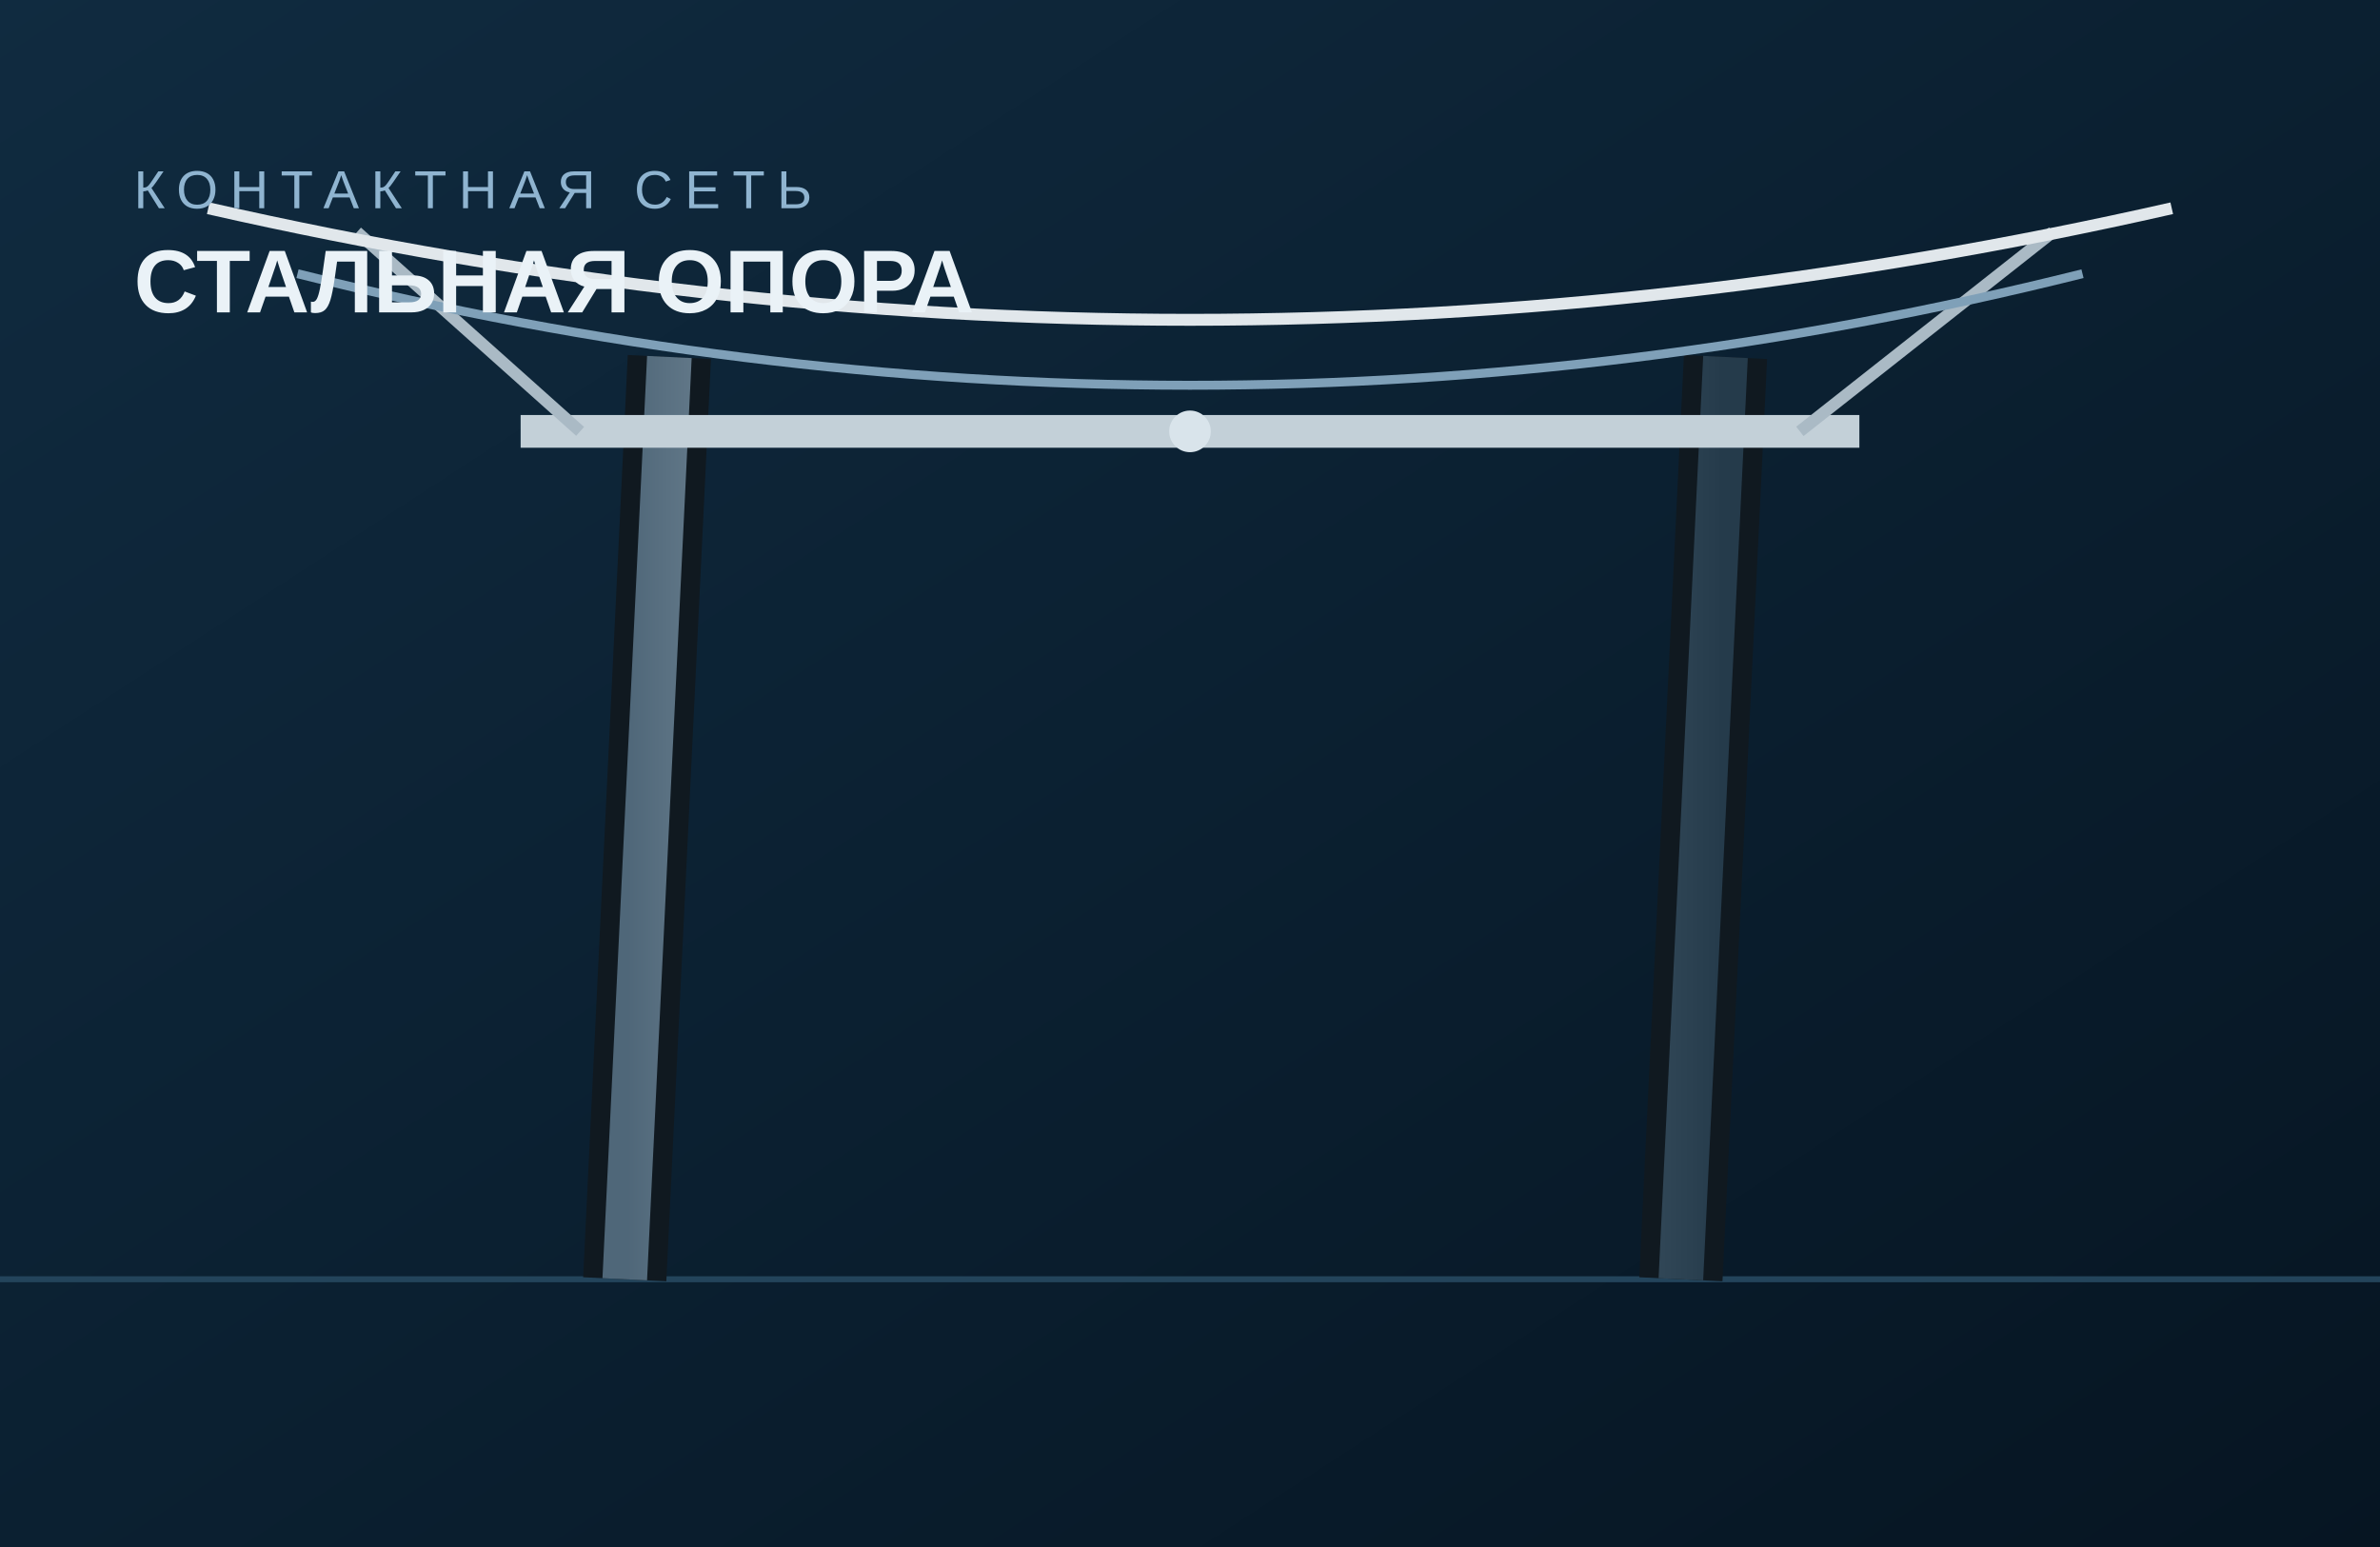
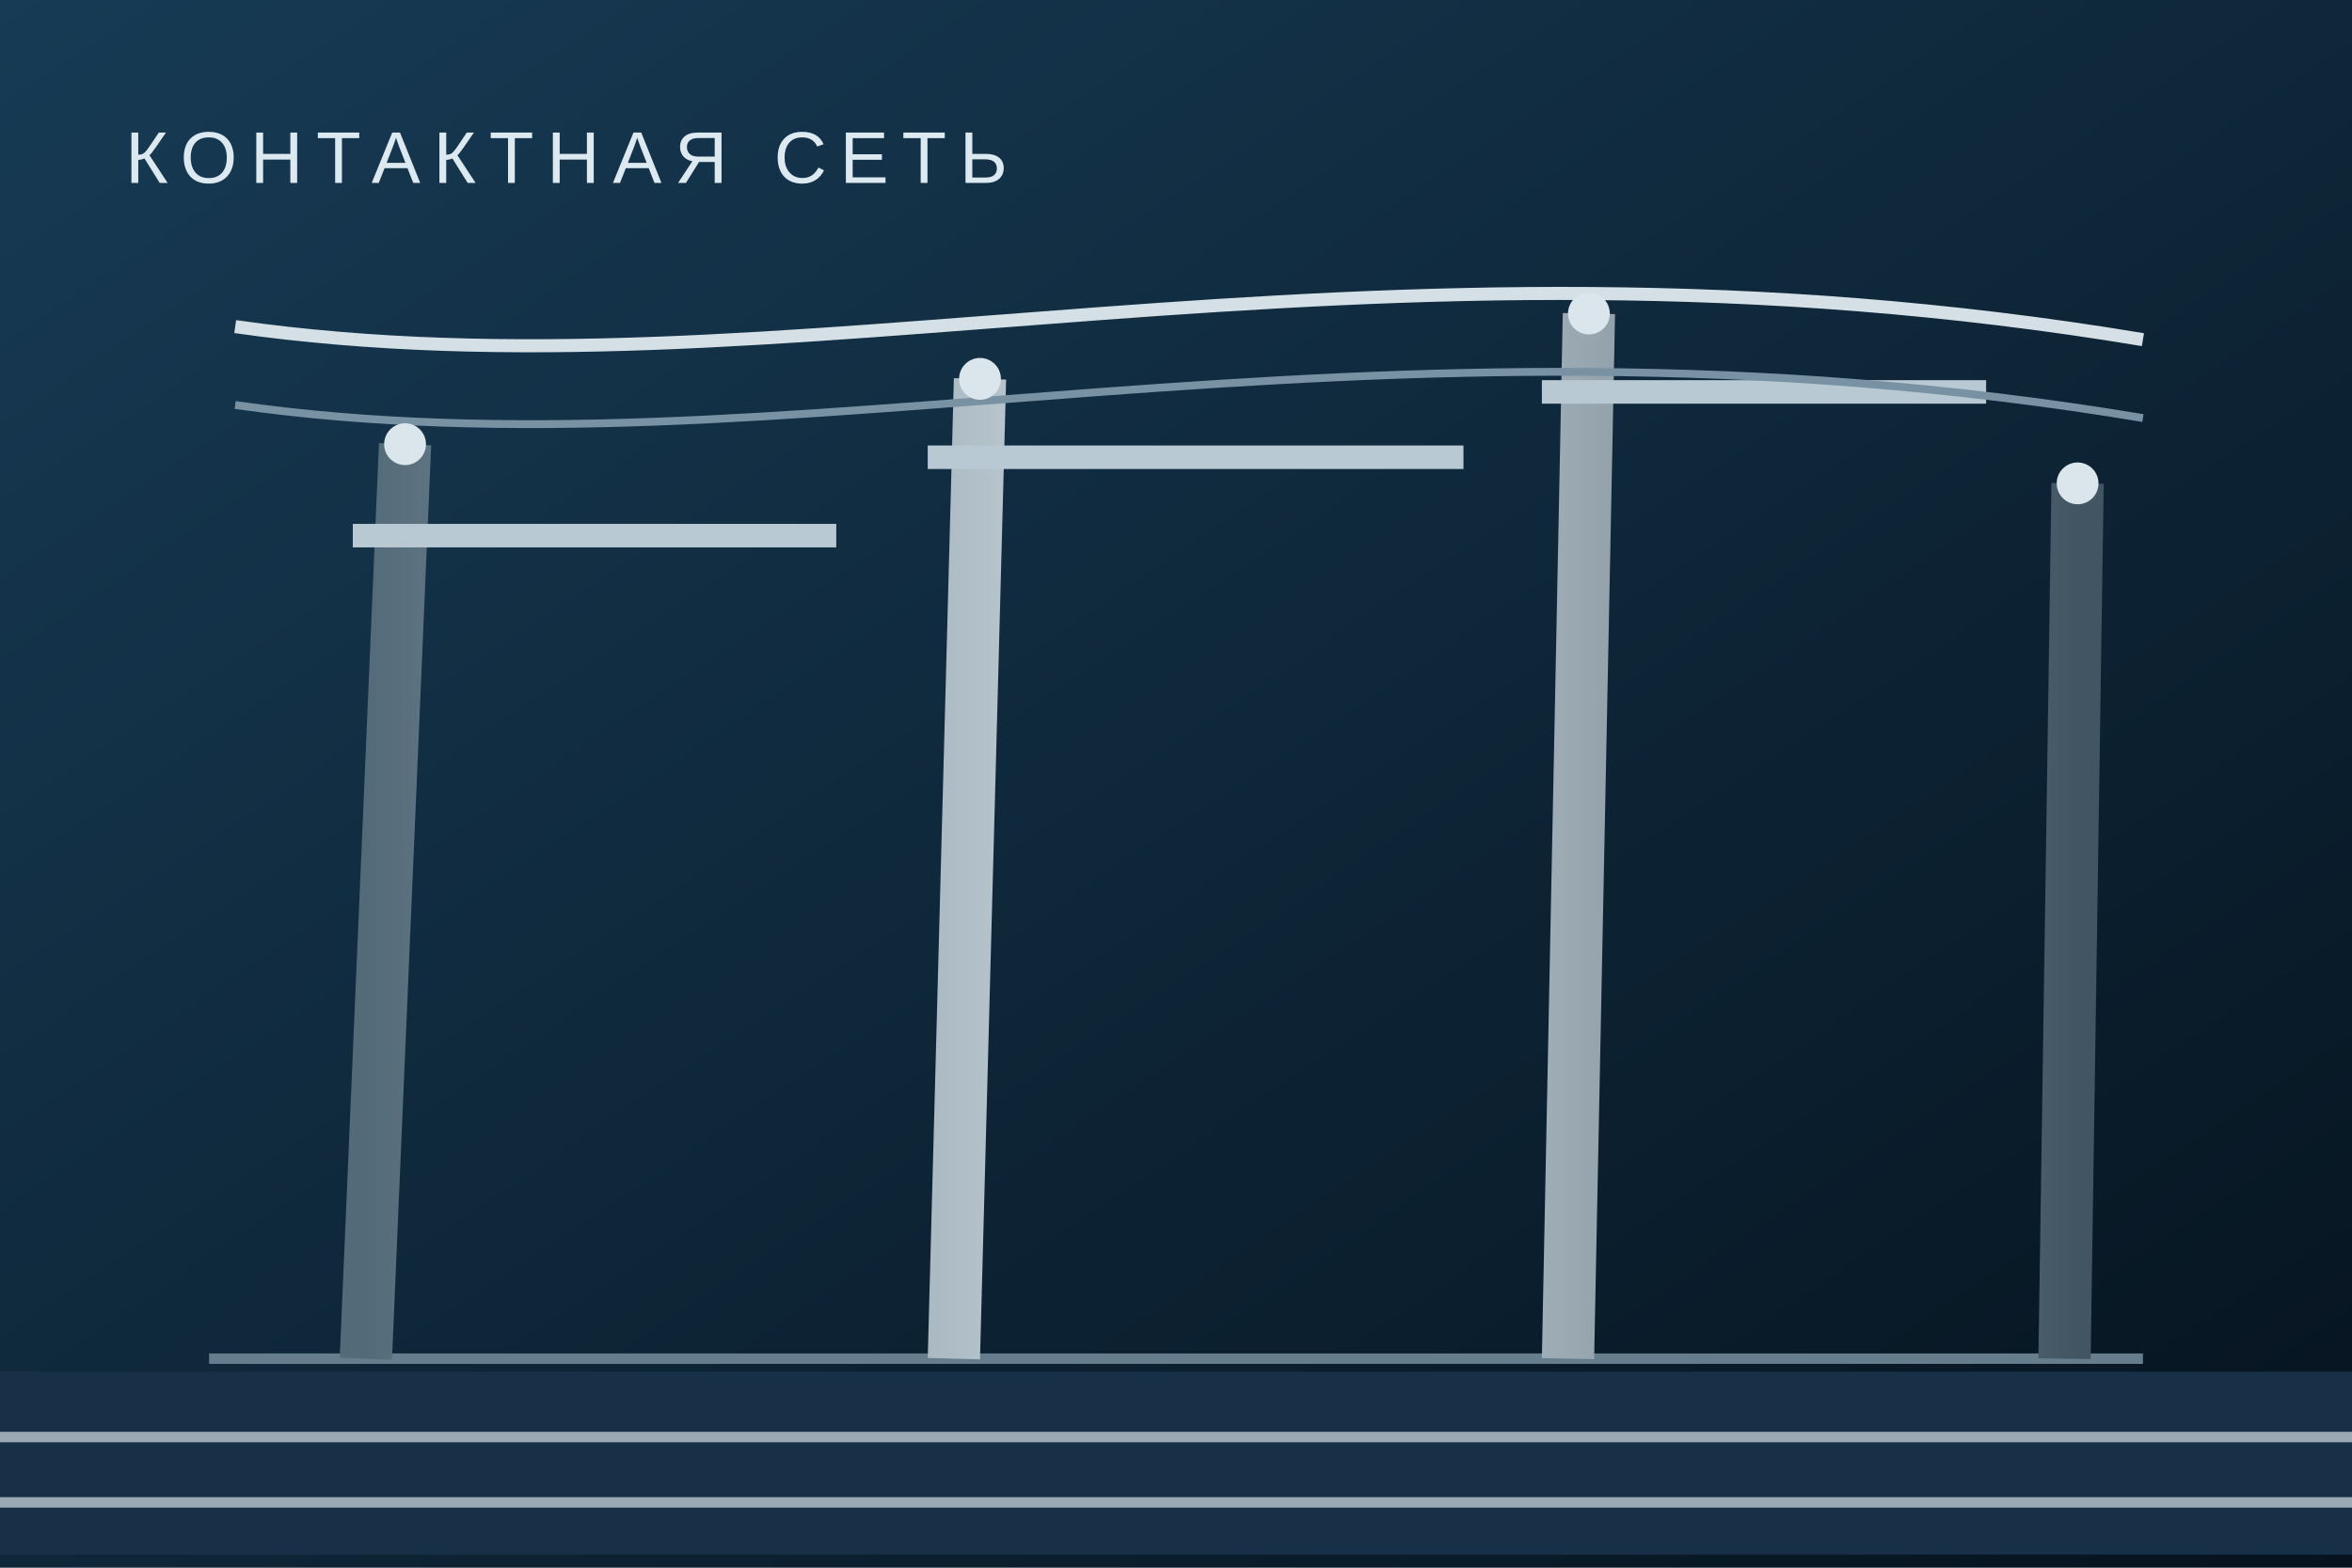
- <svg xmlns="http://www.w3.org/2000/svg" viewBox="0 0 800 520">
+ <svg xmlns="http://www.w3.org/2000/svg" viewBox="0 0 900 600">
  <defs>
    <linearGradient id="bg" x1="0" y1="0" x2="1" y2="1">
-       <stop stop-color="#102b40" />
-       <stop offset="1" stop-color="#061522" />
+       <stop stop-color="#173b55" />
+       <stop offset="1" stop-color="#06131e" />
    </linearGradient>
-     <linearGradient id="steel" x1="0" y1="0" x2="1" y2="0">
-       <stop stop-color="#4f6779" />
-       <stop offset=".45" stop-color="#d5dfe5" />
-       <stop offset=".62" stop-color="#718797" />
-       <stop offset="1" stop-color="#253b4b" />
+     <linearGradient id="steel" x1="0" x2="1">
+       <stop stop-color="#536a79" />
+       <stop offset=".5" stop-color="#d8e2e8" />
+       <stop offset="1" stop-color="#415563" />
    </linearGradient>
  </defs>
-   <rect width="800" height="520" fill="url(#bg)" />
-   <path d="M0 430H800" stroke="#23445b" stroke-width="2" />
-   <path d="M210 430L225 120M565 430L580 120" stroke="#101920" stroke-width="28" />
-   <path d="M210 430L225 120M565 430L580 120" stroke="url(#steel)" stroke-width="15" />
-   <path d="M175 145H625" stroke="#c3d0d8" stroke-width="11" />
-   <path d="M195 145L120 78M605 145L690 78" stroke="#aabac5" stroke-width="4" />
-   <path d="M70 70 Q400 145 730 70" fill="none" stroke="#e1e7eb" stroke-width="4" />
-   <path d="M100 92 Q400 167 700 92" fill="none" stroke="#7fa0b8" stroke-width="3" />
-   <circle cx="400" cy="145" r="7" fill="#d9e4eb" />
-   <text x="45" y="70" fill="#8fb4d0" font-family="Arial" font-size="18" letter-spacing="4">КОНТАКТНАЯ СЕТЬ</text>
-   <text x="45" y="105" fill="#eaf2f7" font-family="Arial" font-size="30" font-weight="700">СТАЛЬНАЯ ОПОРА</text>
+   <rect width="900" height="600" fill="url(#bg)" />
+   <path d="M80 520h740" stroke="#657d8c" stroke-width="4" />
+   <path d="M140 520L155 170M365 520L375 145M600 520L608 120M790 520L795 185" stroke="url(#steel)" stroke-width="20" />
+   <path d="M135 205h185M355 175h205M590 150h170" stroke="#b9c9d3" stroke-width="9" />
+   <path d="M90 125C300 155 520 80 820 130" fill="none" stroke="#d4e0e6" stroke-width="5" />
+   <path d="M90 155C300 185 520 110 820 160" fill="none" stroke="#7892a3" stroke-width="3" />
+   <g fill="#dbe6ec">
+     <circle cx="155" cy="170" r="8" />
+     <circle cx="375" cy="145" r="8" />
+     <circle cx="608" cy="120" r="8" />
+     <circle cx="795" cy="185" r="8" />
+   </g>
+   <path d="M0 560L900 560" stroke="#173047" stroke-width="70" />
+   <path d="M0 550L900 550M0 575L900 575" stroke="#9aa9b4" stroke-width="4" />
+   <text x="48" y="70" fill="#dce9f1" font-family="Arial" font-size="28" letter-spacing="5">КОНТАКТНАЯ СЕТЬ</text>
</svg>
